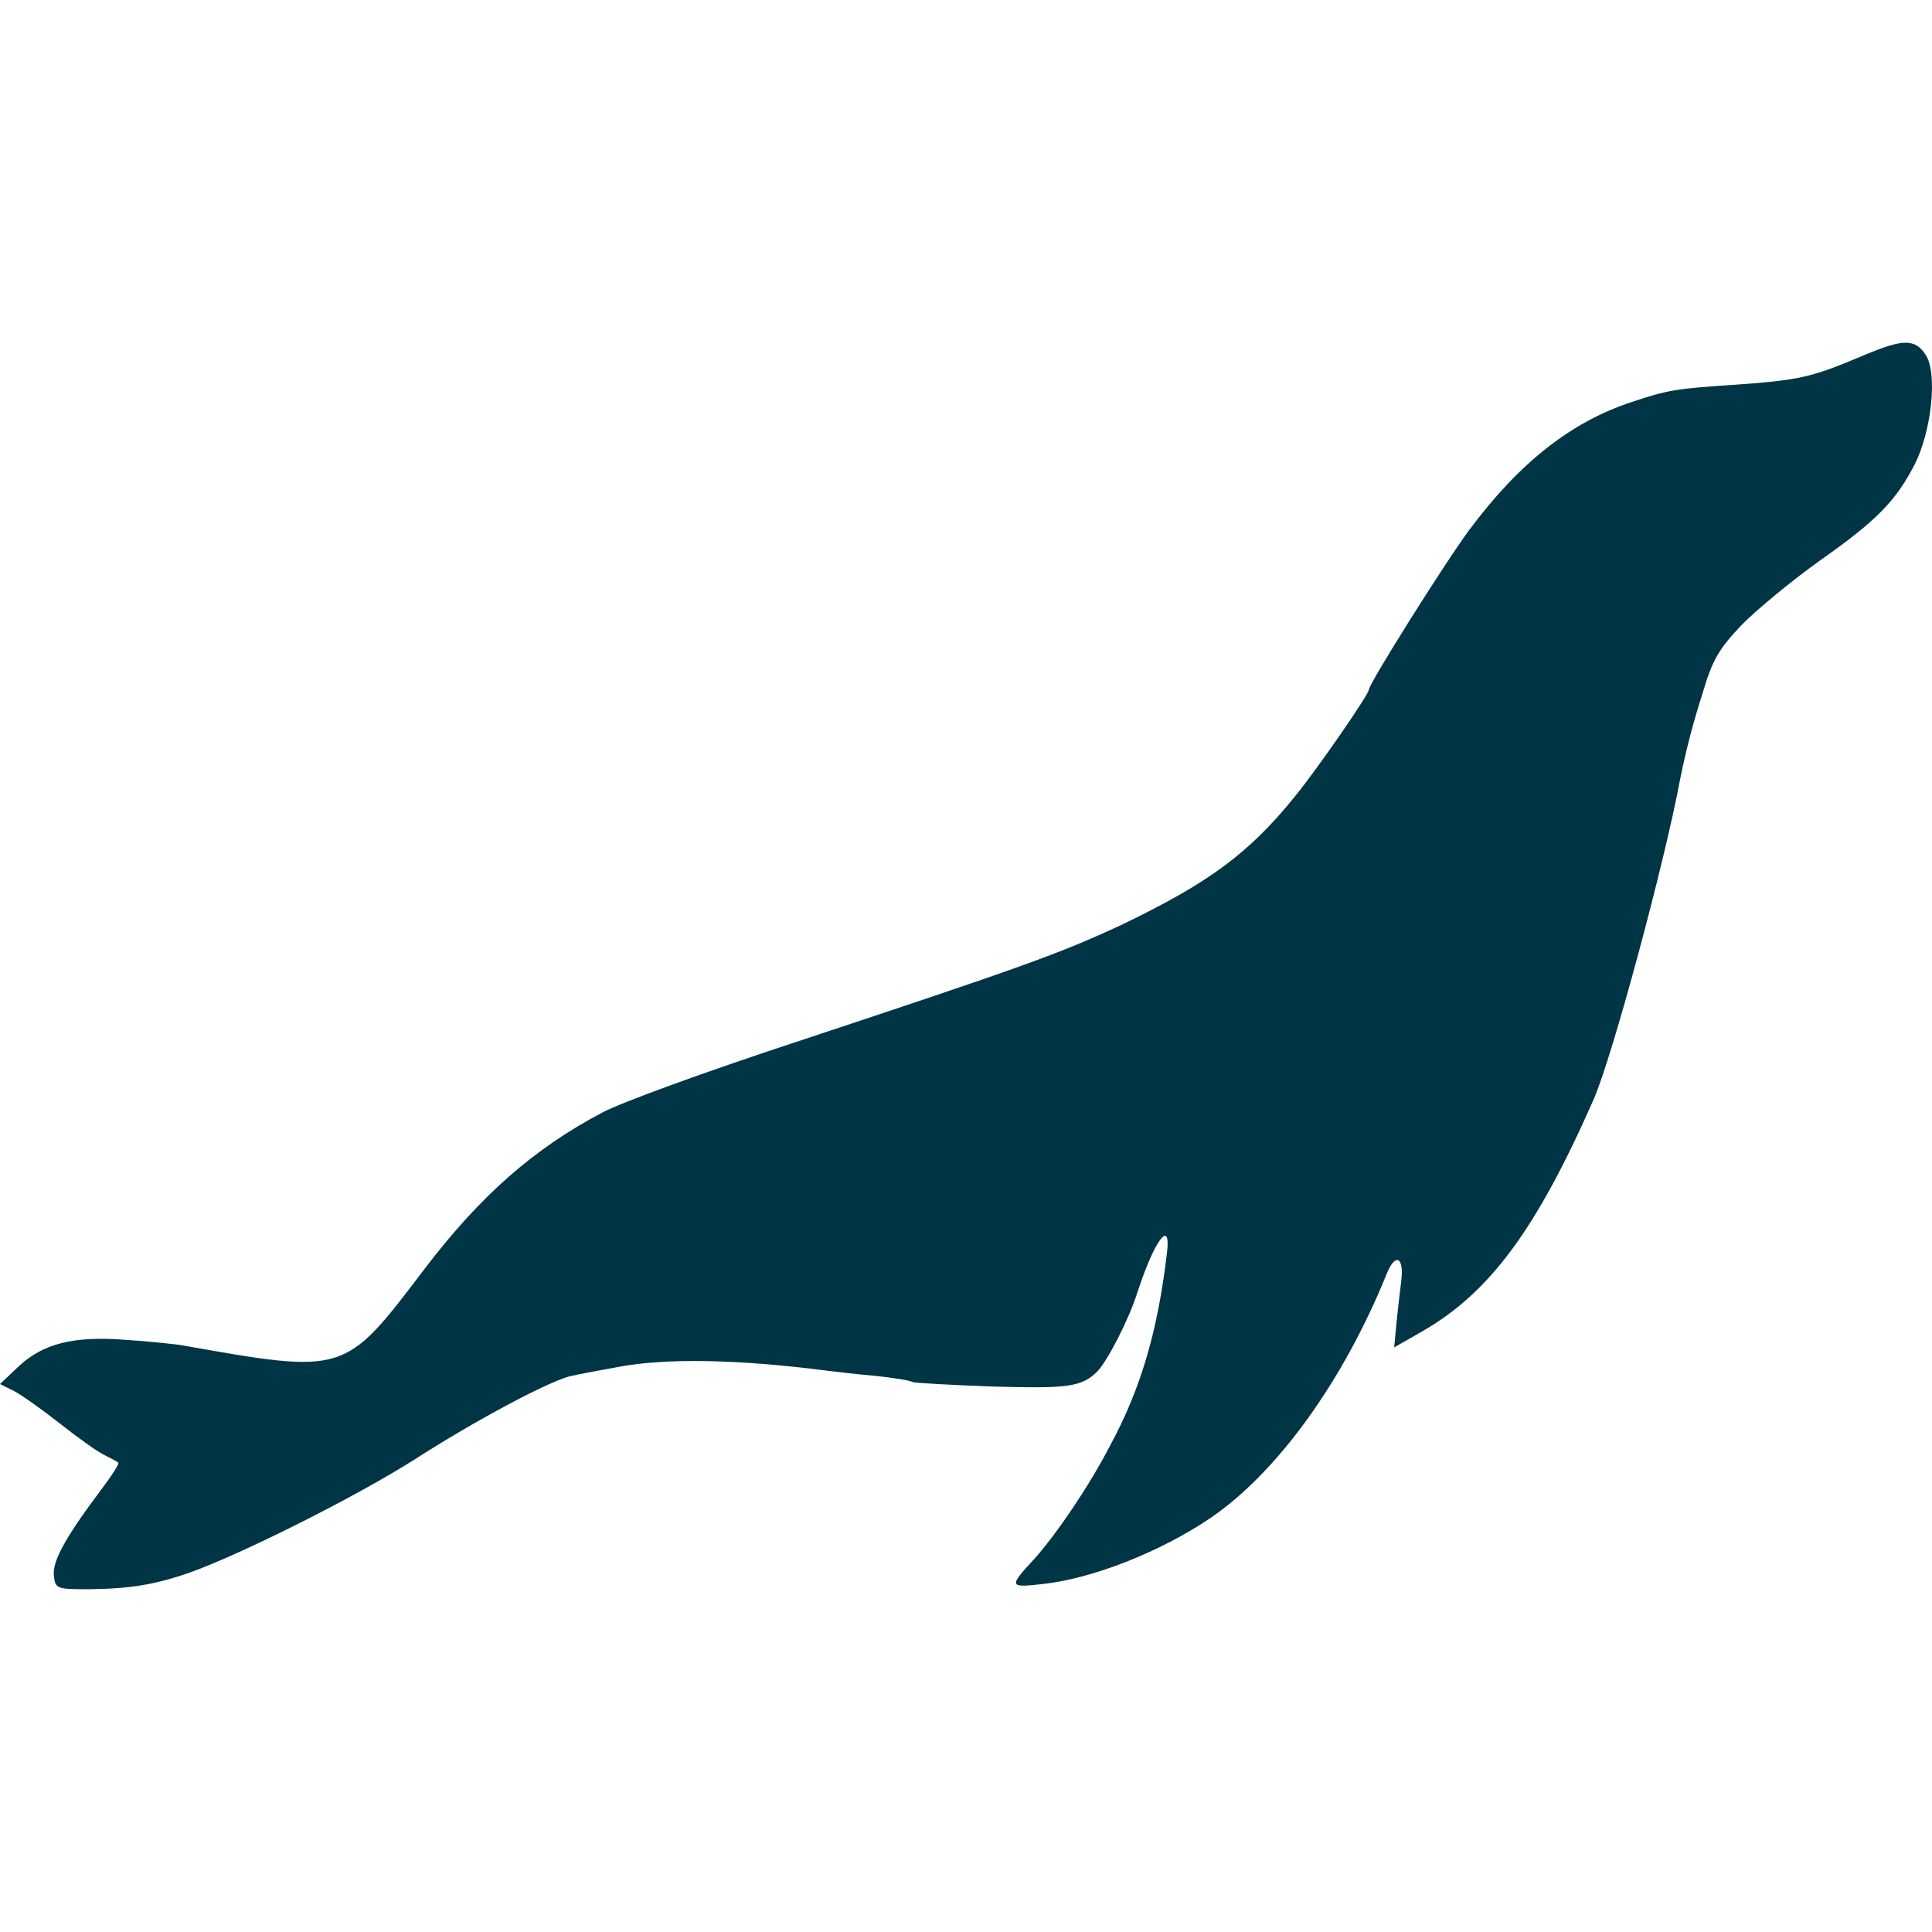
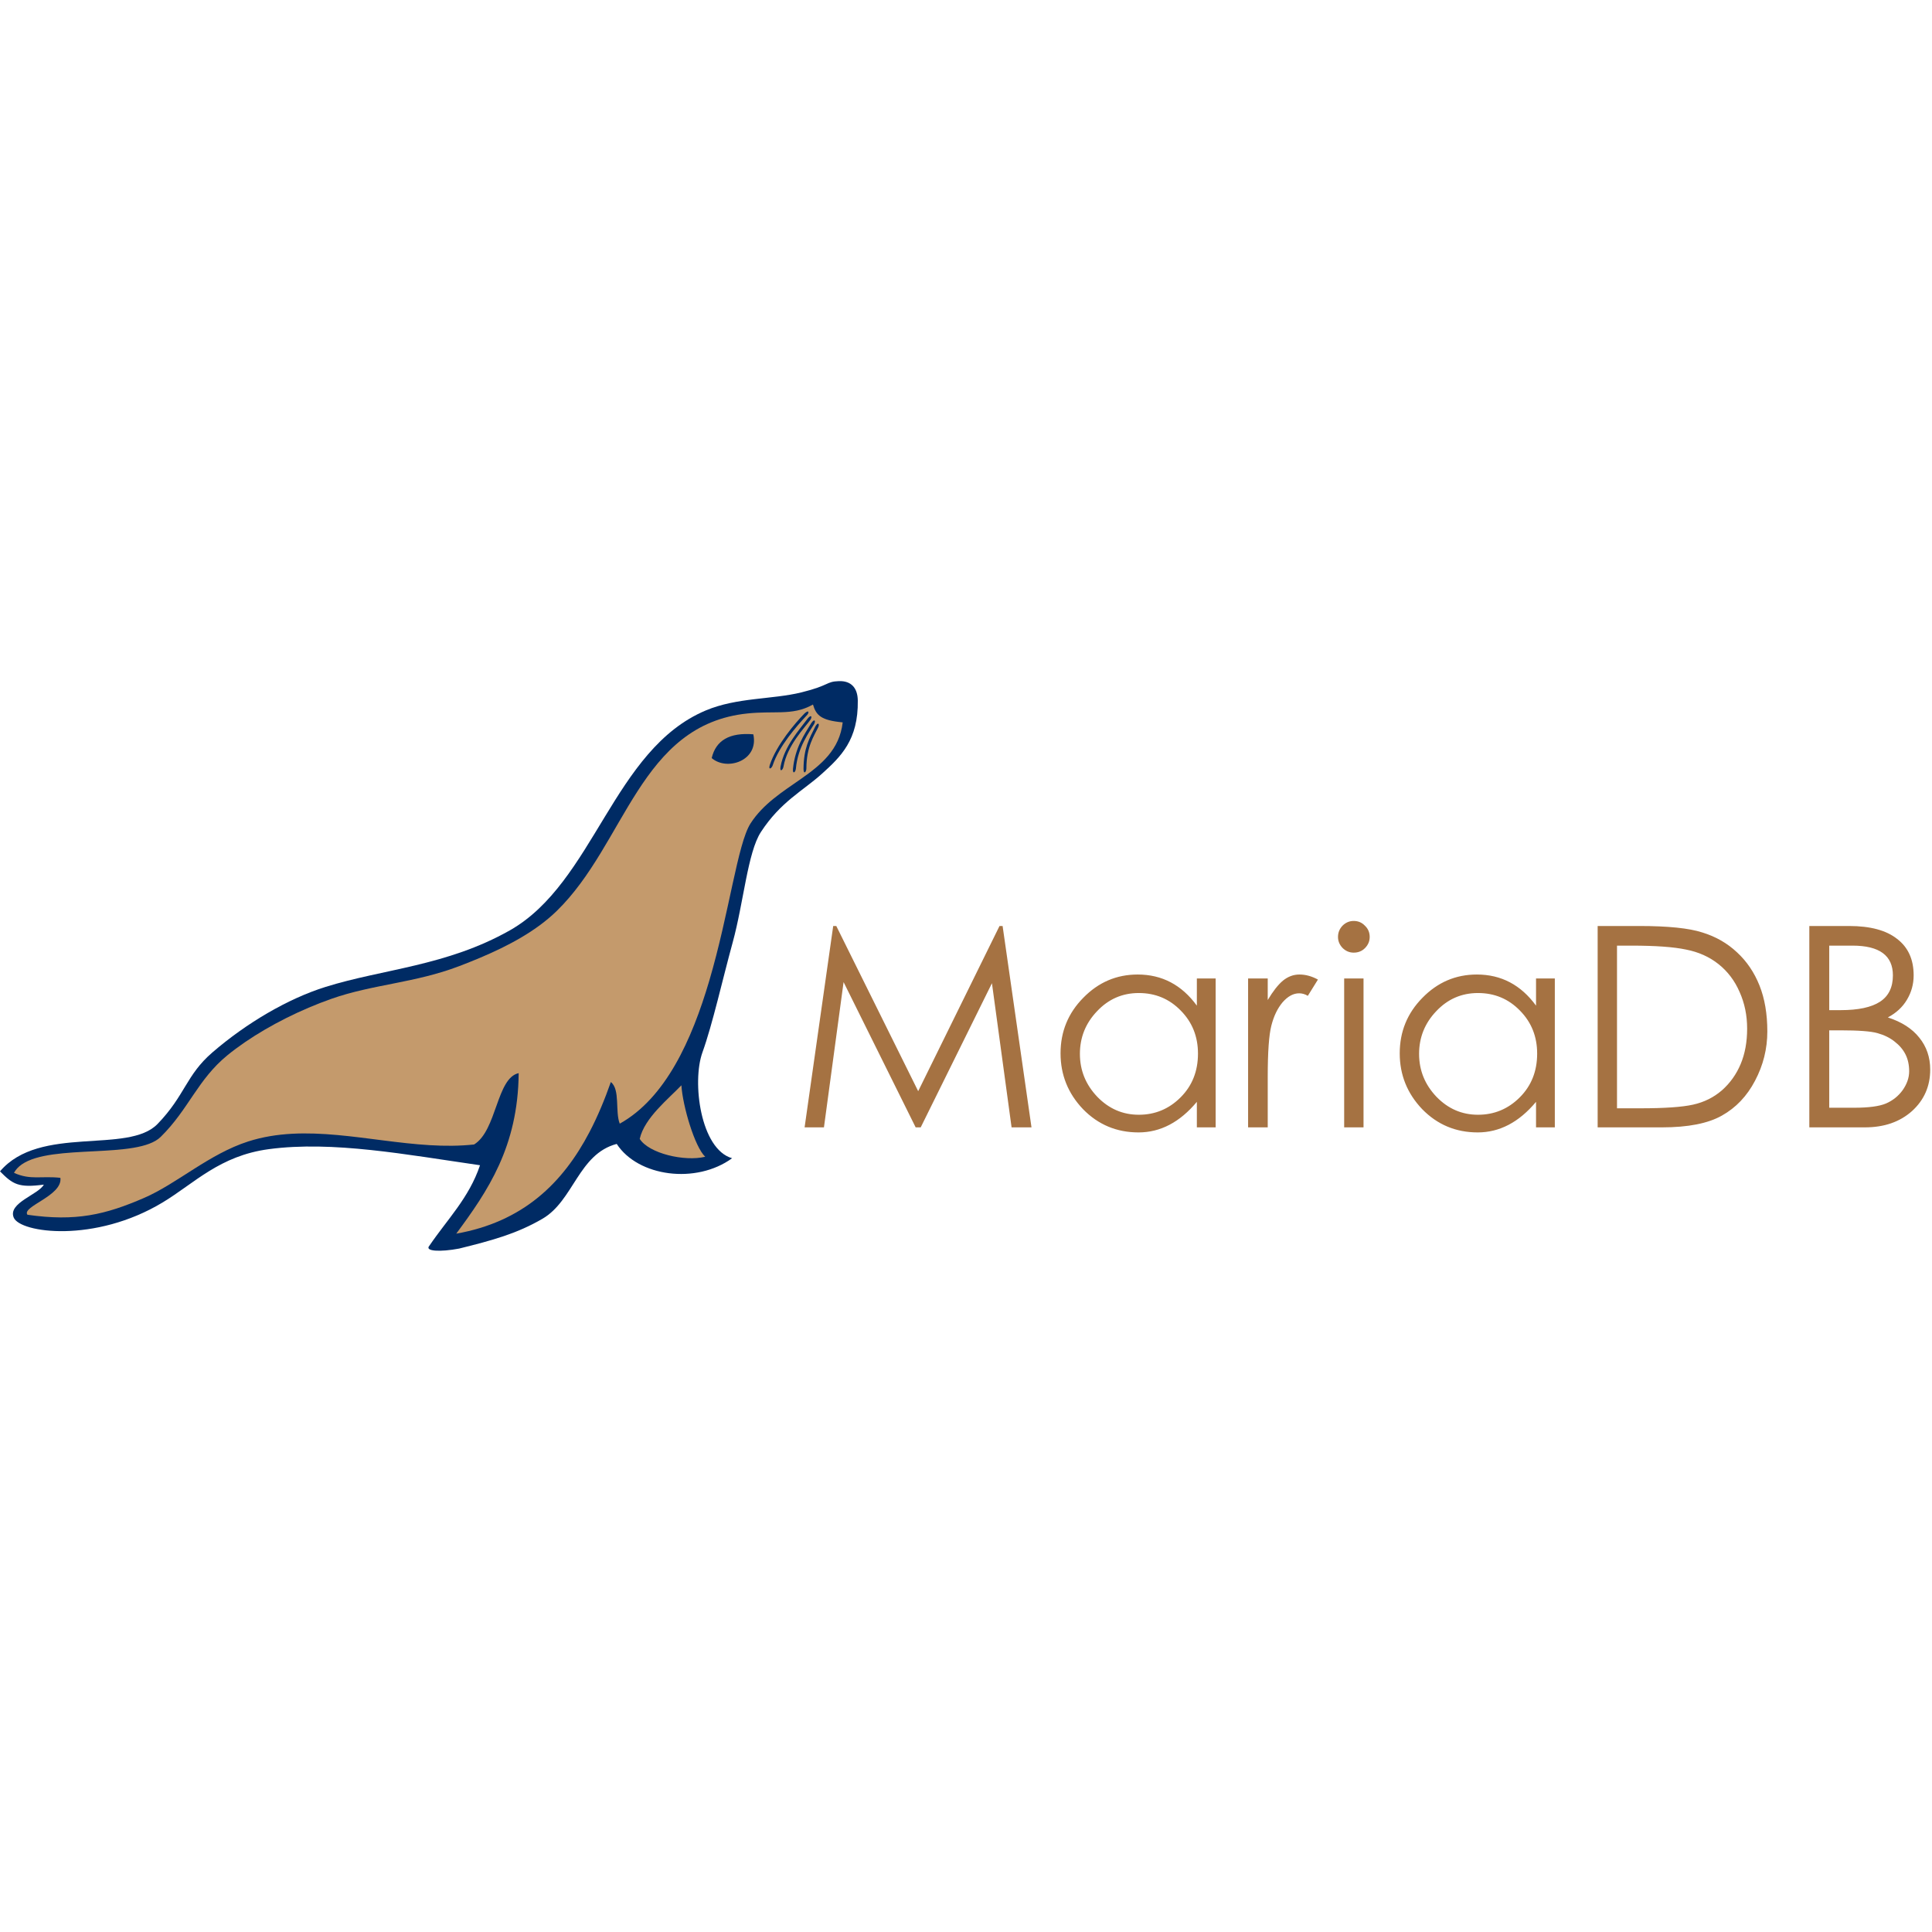
- <svg xmlns="http://www.w3.org/2000/svg" fill="#003545" role="img" viewBox="0 0 24 24">
-   <path d="M23.157 4.412c-.676.284-.79.31-1.673.372-.65.045-.757.057-1.212.209-.75.246-1.395.75-2.02 1.59-.296.398-1.249 1.913-1.249 1.988 0 .057-.65.998-.915 1.32-.574.713-1.08 1.079-2.14 1.59-.77.36-1.224.524-4.102 1.477-1.073.353-2.133.738-2.367.864-.852.449-1.515 1.036-2.203 1.938-1.003 1.32-.972 1.313-3.042.947a12.264 12.264 0 00-.675-.063c-.644-.05-1.023.044-1.332.334L0 17.193l.177.088c.094.05.353.234.561.398.215.17.461.347.55.391.088.044.17.088.183.101.012.013-.089.17-.228.353-.435.581-.593.871-.574 1.048.019.164.032.17.43.17.517-.006.826-.056 1.261-.208.65-.233 2.058-.94 2.784-1.4.776-.5 1.717-.998 1.956-1.042.082-.02.354-.07.594-.114.58-.107 1.464-.095 2.587.05.108.013.373.045.6.064.227.025.43.057.454.076.026.012.474.037.998.056.934.026 1.104.007 1.3-.189.126-.133.385-.631.498-.985.209-.643.417-.921.366-.492-.113.966-.322 1.692-.713 2.411-.259.499-.663 1.092-.934 1.395-.322.347-.315.36.088.315.619-.063 1.471-.397 2.096-.82.827-.562 1.647-1.691 2.19-3.03.107-.27.22-.22.183.083-.013.094-.038.315-.057.498l-.031.328.353-.202c.833-.48 1.414-1.262 2.127-2.884.227-.518.877-2.922 1.073-3.976a9.64 9.64 0 01.271-1.042c.127-.429.196-.555.48-.858.183-.19.625-.555.978-.808.72-.505.953-.75 1.187-1.205.208-.417.284-1.13.132-1.357-.132-.202-.284-.196-.763.006Z" />
+ <svg xmlns="http://www.w3.org/2000/svg" width="800px" height="800px" viewBox="0 -180.5 512 512" version="1.1" preserveAspectRatio="xMidYMid">
+   <g>
+     <path d="M391.383,77.757 C397.824,77.757 403.051,80.507 407.065,86.007 L407.065,78.798 L412.045,78.798 L412.045,118.264 L407.065,118.264 L407.065,111.501 C402.556,116.902 397.403,119.602 391.605,119.602 C385.808,119.602 380.903,117.546 376.889,113.433 C372.925,109.271 370.943,104.341 370.943,98.643 C370.943,92.895 372.95,87.99 376.963,83.926 C380.977,79.814 385.783,77.757 391.383,77.757 Z M301.497,77.757 C307.938,77.757 313.166,80.507 317.179,86.007 L317.179,78.798 L322.159,78.798 L322.159,118.264 L317.179,118.264 L317.179,111.501 C312.67,116.902 307.517,119.602 301.72,119.602 C295.922,119.602 291.017,117.546 287.003,113.433 C283.039,109.271 281.057,104.341 281.057,98.643 C281.057,92.895 283.064,87.99 287.078,83.926 C291.091,79.814 295.898,77.757 301.497,77.757 Z M434.469,64.899 C442.05,64.899 447.6,65.469 451.118,66.609 C454.685,67.699 457.757,69.458 460.334,71.886 C462.911,74.264 464.893,77.188 466.28,80.656 C467.667,84.125 468.361,88.188 468.361,92.845 C468.361,97.453 467.271,101.814 465.091,105.926 C462.96,109.99 460.037,113.062 456.32,115.143 C452.654,117.224 447.352,118.264 440.415,118.264 L423.395,118.264 L423.395,64.899 L434.469,64.899 Z M361.348,78.798 L361.348,118.264 L356.219,118.264 L356.219,78.798 L361.348,78.798 Z M221.626,64.899 L243.328,108.676 L264.882,64.899 L265.7,64.899 L273.356,118.264 L268.079,118.264 L262.876,80.062 L243.997,118.264 L242.659,118.264 L223.558,79.764 L218.355,118.264 L213.227,118.264 L220.808,64.899 L221.626,64.899 Z M344.36,77.757 C345.995,77.757 347.631,78.203 349.266,79.095 L346.59,83.406 C345.847,82.96 345.079,82.737 344.286,82.737 C342.75,82.737 341.288,83.53 339.901,85.116 C338.563,86.701 337.572,88.758 336.928,91.285 C336.284,93.762 335.962,98.296 335.962,104.886 L335.962,118.264 L330.759,118.264 L330.759,78.798 L335.962,78.798 L335.962,84.521 C337.349,82.192 338.687,80.483 339.975,79.393 C341.313,78.303 342.775,77.757 344.36,77.757 Z M490.044,64.899 C495.643,64.899 499.879,66.039 502.753,68.318 C505.677,70.548 507.138,73.769 507.138,77.98 C507.138,80.309 506.544,82.465 505.355,84.447 C504.215,86.379 502.53,87.94 500.301,89.129 C503.967,90.318 506.742,92.102 508.625,94.48 C510.557,96.859 511.524,99.683 511.524,102.953 C511.524,107.363 509.913,111.03 506.693,113.954 C503.472,116.827 499.31,118.264 494.206,118.264 L479.49,118.264 L479.49,64.899 L490.044,64.899 Z M391.68,82.663 C387.319,82.663 383.628,84.273 380.605,87.494 C377.583,90.665 376.072,94.431 376.072,98.791 C376.072,103.152 377.608,106.942 380.68,110.163 C383.752,113.334 387.418,114.92 391.68,114.92 C395.991,114.92 399.682,113.384 402.754,110.312 C405.826,107.24 407.362,103.375 407.362,98.717 C407.362,94.208 405.851,90.417 402.828,87.345 C399.806,84.224 396.09,82.663 391.68,82.663 Z M301.794,82.663 C297.434,82.663 293.742,84.273 290.72,87.494 C287.697,90.665 286.186,94.431 286.186,98.791 C286.186,103.152 287.722,106.942 290.794,110.163 C293.866,113.334 297.533,114.92 301.794,114.92 C306.105,114.92 309.796,113.384 312.868,110.312 C315.94,107.24 317.477,103.375 317.477,98.717 C317.477,94.208 315.965,90.417 312.943,87.345 C309.92,84.224 306.204,82.663 301.794,82.663 Z M432.314,70.102 L428.523,70.102 L428.523,113.21 L434.692,113.21 C441.133,113.21 445.791,112.888 448.665,112.244 C451.588,111.6 454.14,110.336 456.32,108.454 C458.501,106.521 460.161,104.192 461.3,101.467 C462.44,98.742 463.01,95.62 463.01,92.102 C463.01,88.584 462.341,85.339 461.003,82.366 C459.715,79.393 457.856,76.94 455.429,75.007 C453.001,73.075 450.127,71.787 446.807,71.143 C443.537,70.449 438.705,70.102 432.314,70.102 Z M487.74,92.548 L484.767,92.548 L484.767,113.062 L491.382,113.062 C495.197,113.062 497.997,112.69 499.78,111.947 C501.614,111.154 503.1,109.965 504.24,108.379 C505.379,106.744 505.949,105.084 505.949,103.399 C505.949,101.715 505.627,100.228 504.983,98.94 C504.339,97.652 503.373,96.512 502.084,95.521 C500.846,94.53 499.334,93.787 497.551,93.291 C495.816,92.796 492.546,92.548 487.74,92.548 Z M490.936,70.102 L484.767,70.102 L484.767,87.197 L487.814,87.197 C492.472,87.197 495.94,86.453 498.22,84.967 C500.499,83.48 501.638,81.152 501.638,77.98 C501.638,72.728 498.071,70.102 490.936,70.102 Z M358.746,63.561 C359.935,63.561 360.926,63.983 361.719,64.825 C362.561,65.618 362.983,66.609 362.983,67.798 C362.983,68.938 362.561,69.929 361.719,70.771 C360.926,71.564 359.935,71.96 358.746,71.96 C357.607,71.96 356.616,71.539 355.773,70.697 C354.98,69.854 354.584,68.888 354.584,67.798 C354.584,66.658 354.98,65.667 355.773,64.825 C356.616,63.983 357.607,63.561 358.746,63.561 Z" fill="#A57242" fill-rule="nonzero">
+ 
+ </path>
+     <path d="M222.341,0.004 C218.827,0.116 219.939,1.129 212.347,2.997 C204.681,4.883 195.317,4.305 187.062,7.767 C162.419,18.102 157.474,53.425 135.072,66.078 C118.326,75.537 101.431,76.291 86.242,81.051 C76.26,84.181 65.34,90.6 56.296,98.394 C49.276,104.446 49.093,109.767 41.758,117.357 C33.912,125.476 10.576,117.494 0,129.92 C3.407,133.365 4.901,134.33 11.615,133.436 C10.225,136.071 2.031,138.291 3.635,142.167 C5.322,146.245 25.132,149.01 43.141,138.137 C51.527,133.074 58.207,125.776 71.269,124.034 C88.171,121.781 107.643,125.479 127.21,128.3 C124.309,136.951 118.483,142.704 113.817,149.594 C112.372,151.15 116.72,151.325 121.679,150.384 C130.6,148.178 137.03,146.402 143.763,142.483 C152.035,137.668 153.288,125.322 163.437,122.651 C169.092,131.342 184.471,133.395 194.015,126.443 C185.641,124.073 183.326,106.249 186.153,98.394 C188.831,90.959 191.476,79.066 194.173,69.239 C197.068,58.684 198.136,45.38 201.64,40.004 C206.911,31.915 212.735,29.137 217.792,24.576 C222.849,20.015 227.477,15.575 227.325,5.137 C227.277,1.776 225.538,-0.098 222.341,0.004 L222.341,0.004 Z" fill="#002B64">
+ 
+ </path>
+     <path d="M215.447,6.206 C216.292,9.085 217.613,10.406 223.324,10.934 C222.49,18.175 217.659,22.136 212.244,25.936 C207.478,29.279 202.256,32.497 198.901,37.719 C195.464,43.067 193.282,61.373 187.952,79.451 C183.345,95.071 176.388,110.516 164.239,117.283 C162.97,114.089 164.401,108.193 161.877,106.255 C160.243,110.913 158.396,115.358 156.233,119.489 C149.105,133.115 138.55,143.317 120.912,146.432 C129.281,135.107 137.283,123.412 137.456,103.893 C131.566,105.167 131.691,119.08 125.64,122.799 C121.76,123.221 117.83,123.219 113.874,122.981 C97.629,122.008 80.964,117.125 65.767,122.001 C55.42,125.322 46.957,133.157 38.195,136.957 C27.897,141.423 20.098,143.26 7.274,141.423 C5.646,139.23 16.66,136.399 16.001,131.637 C10.982,131.082 8.068,132.298 3.705,130.316 C4.187,129.429 4.895,128.689 5.786,128.073 C13.782,122.539 36.495,126.766 42.573,120.798 C46.325,117.117 48.787,113.263 51.335,109.517 C53.807,105.883 56.362,102.349 60.254,99.165 C61.692,97.989 63.254,96.827 64.913,95.693 C71.546,91.154 79.752,87.036 87.828,84.198 C98.829,80.331 109.976,80.012 121.702,75.532 C128.946,72.763 136.823,69.344 143.244,64.559 C144.768,63.421 146.211,62.209 147.544,60.909 C165.879,43.036 169.514,11.508 198.119,8.57 C201.578,8.215 204.409,8.33 206.987,8.251 C209.958,8.163 212.587,7.818 215.447,6.206 Z M180.575,107.113 C180.917,112.577 184.088,123.417 186.889,126.052 C181.405,127.386 171.957,125.182 169.534,121.314 C170.779,115.728 177.259,110.622 180.575,107.113 Z" fill="#C49A6C" fill-rule="nonzero">
+ 
+ </path>
+     <path d="M216.84,12.225 C215.763,14.484 213.701,17.397 213.701,23.148 C213.692,24.135 212.951,24.811 212.939,23.289 C212.994,17.669 214.482,15.239 216.063,12.046 C216.797,10.737 217.24,11.277 216.84,12.225 Z M215.755,11.374 C214.485,13.53 211.425,17.461 210.92,23.191 C210.826,24.173 210.027,24.781 210.149,23.263 C210.7,17.67 213.145,14.169 215.001,11.126 C215.843,9.889 216.238,10.465 215.755,11.374 Z M214.767,10.247 C213.319,12.287 208.61,17.009 207.625,22.676 C207.448,23.646 206.601,24.187 206.85,22.684 C207.869,17.155 211.929,12.81 214.034,9.937 C214.977,8.773 215.322,9.381 214.767,10.247 Z M213.884,8.989 L213.408,9.495 C211.303,11.753 206.411,17.259 204.781,22.298 C204.467,23.234 203.553,23.651 204.012,22.197 C205.797,16.867 210.714,11.126 213.202,8.578 C214.3,7.558 214.556,8.209 213.884,8.989 Z M188.609,20.399 C189.7,15.713 193.345,13.578 199.637,14.099 C201.155,21.093 192.658,23.915 188.609,20.399 Z" fill="#002B64">
+ 
+ </path>
+   </g>
</svg>
